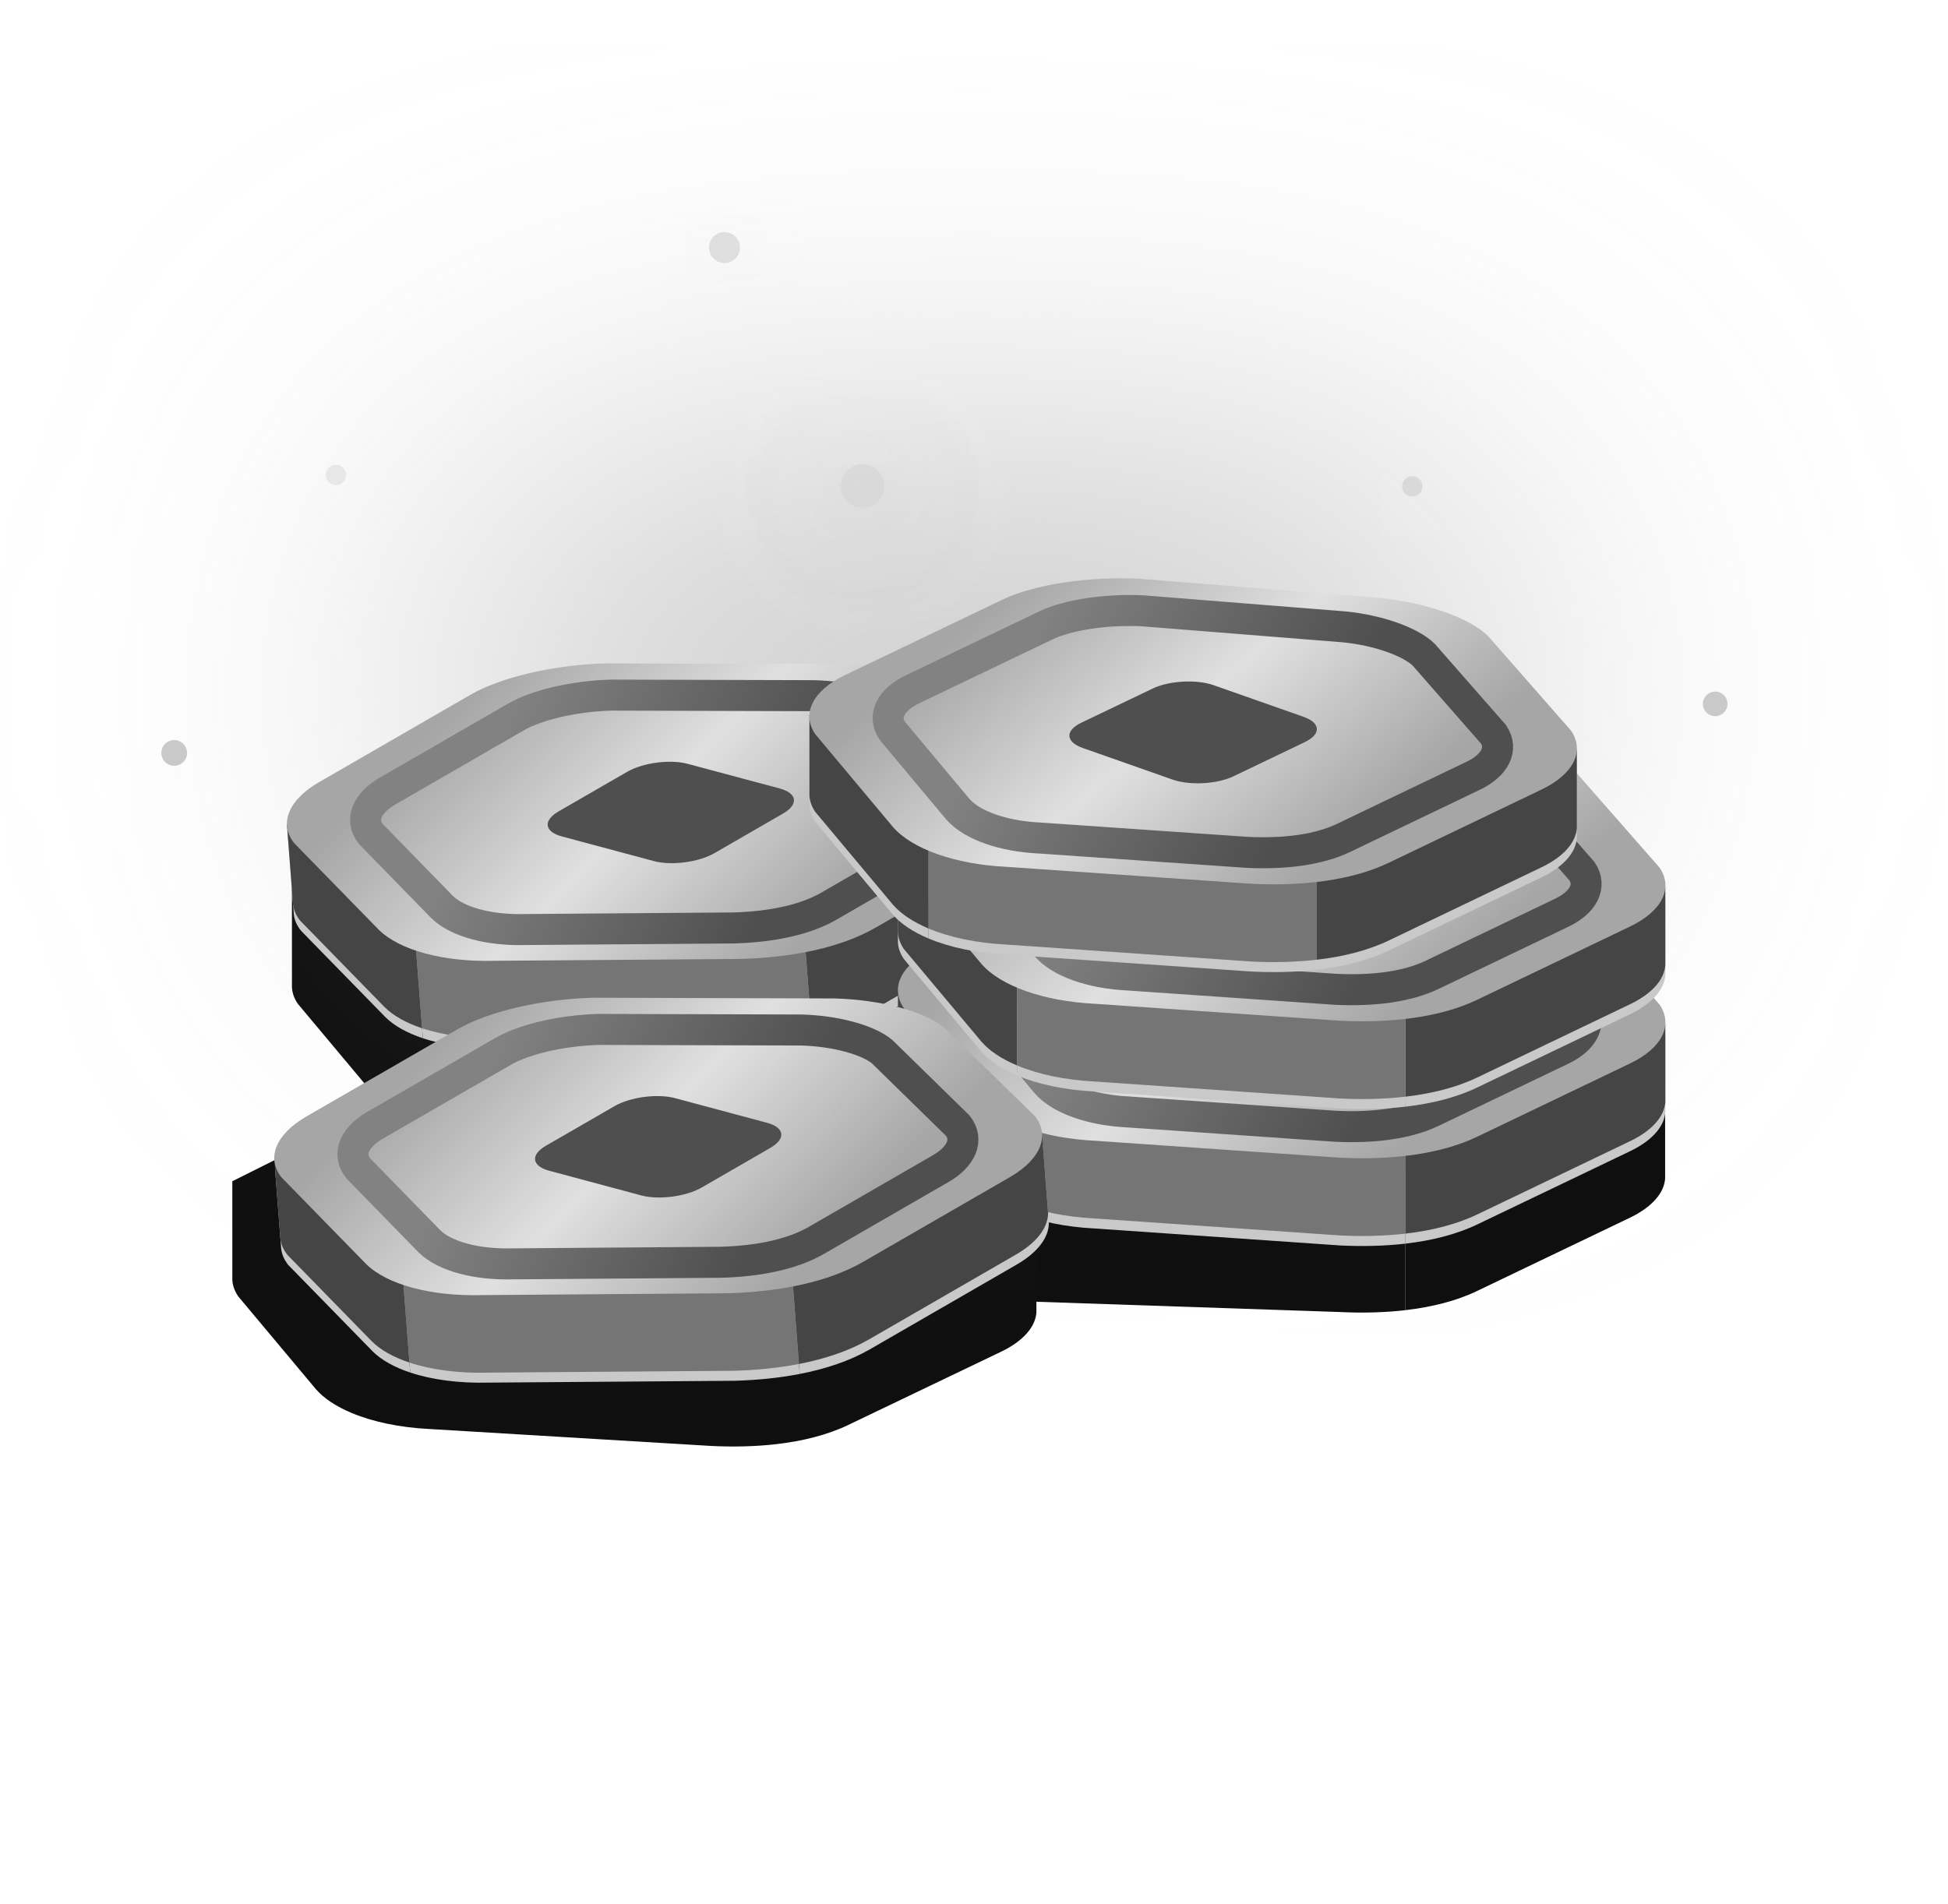
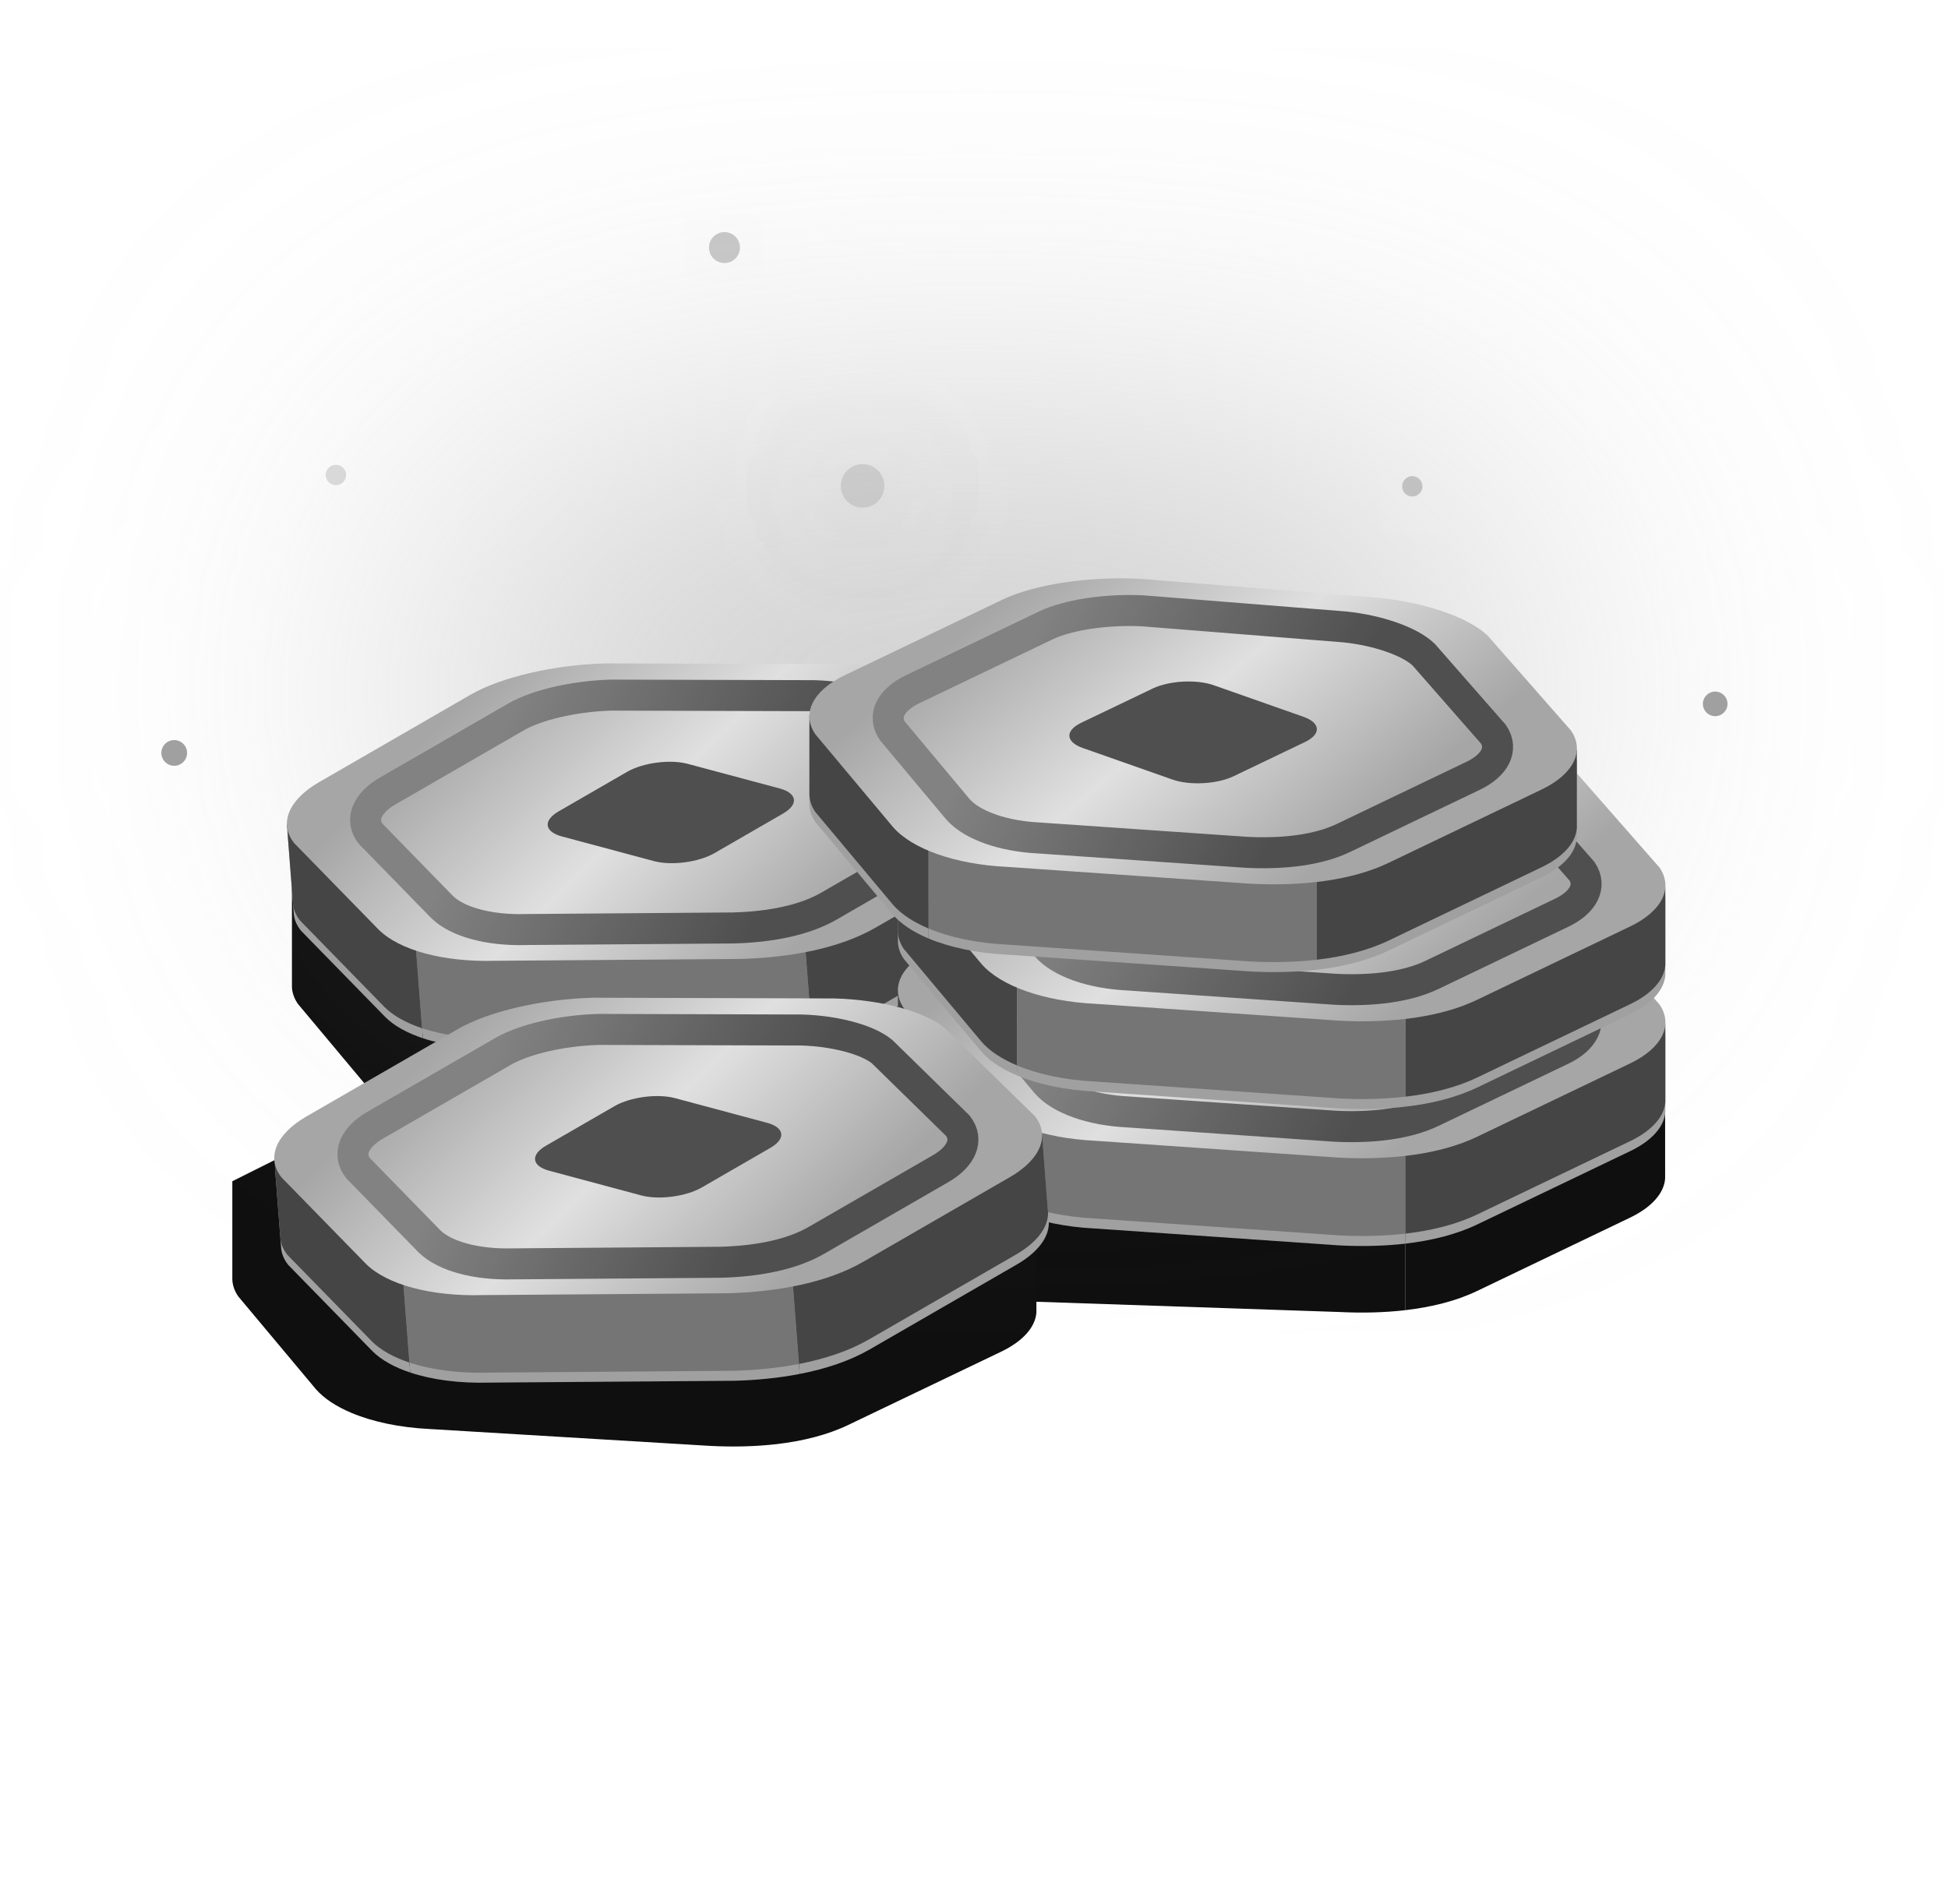
<svg xmlns="http://www.w3.org/2000/svg" width="88" height="86" viewBox="0 0 88 86" fill="none">
  <g style="mix-blend-mode:luminosity">
    <path fill-rule="evenodd" clip-rule="evenodd" d="M66.722 58.333L73.627 55.022C74.631 54.541 75.177 53.9 75.221 53.249L75.221 48.902L28.964 41.526L28.964 51.76C28.973 52.017 29.06 52.274 29.229 52.522L32.737 56.713C33.102 57.134 33.657 57.499 34.348 57.789L34.348 52.886L63.476 52.886L63.476 59.199C64.675 59.06 65.785 58.782 66.722 58.333Z" fill="#0E0929" />
    <path d="M37.854 58.514L60.519 59.281C61.532 59.331 62.531 59.308 63.476 59.199L63.476 52.886L34.348 52.886L34.348 57.789C35.304 58.19 36.52 58.448 37.854 58.514Z" fill="#0E0929" />
    <path d="M38.32 64.384L45.225 61.074C46.228 60.593 46.775 59.951 46.819 59.3L46.819 54.953L14.676 51.282L10.495 53.372L10.495 57.811C10.504 58.068 10.591 58.325 10.76 58.573L14.268 62.765C14.633 63.185 15.188 63.55 15.88 63.84C16.835 64.241 18.051 64.5 19.385 64.566L32.116 65.332C33.13 65.382 34.129 65.36 35.074 65.251C36.273 65.112 37.383 64.833 38.32 64.384Z" fill="#0B1015" />
    <path d="M41.012 51.165L47.918 47.855C48.921 47.374 49.467 46.732 49.511 46.081L49.511 41.734L17.369 38.063L13.188 40.152L13.188 44.592C13.197 44.849 13.284 45.106 13.453 45.354L16.961 49.546C17.326 49.966 17.881 50.331 18.573 50.621C19.528 51.022 20.744 51.281 22.078 51.346L34.809 52.113C35.822 52.163 36.822 52.141 37.767 52.031C38.966 51.892 40.076 51.614 41.012 51.165Z" fill="#0B1015" />
    <g filter="url(#filter0_f_917_8572)">
      <rect x="19.867" y="22.077" width="48.089" height="18.282" rx="9.141" fill="#8E8F8F" fill-opacity="0.56" />
    </g>
    <g filter="url(#filter1_d_917_8572)">
-       <circle cx="7.87" cy="34.02" r="0.581" fill="#88FF55" />
-       <circle cx="32.727" cy="11.186" r="0.7" fill="#88FF55" fill-opacity="0.56" />
-       <circle opacity="0.36" cx="15.176" cy="21.462" r="0.46" fill="#88FF55" />
-       <circle opacity="0.36" cx="38.968" cy="21.955" r="0.986" fill="#88FF55" />
-       <circle cx="63.8" cy="21.974" r="0.46" fill="#88FF55" fill-opacity="0.56" />
-       <circle cx="77.483" cy="31.803" r="0.556" fill="#88FF55" />
+       <circle cx="7.87" cy="34.02" r="0.581" fill="#52B5FF" />
+       <circle cx="32.727" cy="11.186" r="0.7" fill="#52B5FF" fill-opacity="0.56" />
+       <circle opacity="0.36" cx="15.176" cy="21.462" r="0.46" fill="#52B5FF" />
+       <circle opacity="0.36" cx="38.968" cy="21.955" r="0.986" fill="#52B5FF" />
+       <circle cx="63.8" cy="21.974" r="0.46" fill="#52B5FF" fill-opacity="0.56" />
+       <circle cx="77.483" cy="31.803" r="0.556" fill="#52B5FF" />
    </g>
-     <path fill-rule="evenodd" clip-rule="evenodd" d="M39.867 45.862L46.499 42.033C47.463 41.477 47.958 40.795 47.952 40.143L47.683 36.633L12.996 37.71L13.272 41.311C13.3 41.566 13.407 41.816 13.595 42.05L17.413 45.961C17.809 46.353 18.39 46.674 19.102 46.91L18.727 42.022L36.214 40.68L36.697 46.974C37.882 46.744 38.968 46.381 39.867 45.862Z" fill="#88FF55" />
-     <path d="M22.652 47.365L33.755 47.282C34.769 47.254 35.764 47.155 36.697 46.974L36.214 40.68L18.727 42.022L19.102 46.91C20.085 47.237 21.318 47.402 22.652 47.365Z" fill="#88FF55" />
+     <path fill-rule="evenodd" clip-rule="evenodd" d="M39.867 45.862L46.499 42.033C47.463 41.477 47.958 40.795 47.952 40.143L47.683 36.633L12.996 37.71L13.272 41.311C13.3 41.566 13.407 41.816 13.595 42.05L17.413 45.961C17.809 46.353 18.39 46.674 19.102 46.91L18.727 42.022L36.214 40.68L36.697 46.974C37.882 46.744 38.968 46.381 39.867 45.862Z" fill="#52B5FF" />
+     <path d="M22.652 47.365L33.755 47.282C34.769 47.254 35.764 47.155 36.697 46.974L36.214 40.68L18.727 42.022L19.102 46.91C20.085 47.237 21.318 47.402 22.652 47.365Z" fill="#52B5FF" />
    <path fill-rule="evenodd" clip-rule="evenodd" d="M39.832 45.411L46.465 41.582C47.428 41.026 47.923 40.344 47.917 39.691L47.648 36.182L12.961 37.258L13.238 40.859C13.266 41.115 13.373 41.365 13.56 41.599L17.379 45.51C17.774 45.901 18.356 46.223 19.067 46.459L18.692 41.571L36.179 40.229L36.663 46.523C37.847 46.293 38.933 45.93 39.832 45.411Z" fill="#2E591C" />
    <path d="M22.618 46.914L33.72 46.831C34.734 46.803 35.729 46.704 36.663 46.523L36.179 40.229L18.692 41.571L19.067 46.459C20.051 46.786 21.283 46.95 22.618 46.914Z" fill="#539139" />
    <path fill-rule="evenodd" clip-rule="evenodd" d="M43.251 31.344L47.319 35.322C48.012 36.188 47.603 37.267 46.196 38.08L39.564 41.908C37.956 42.837 35.752 43.266 33.451 43.329L22.349 43.412C20.048 43.475 18.052 42.94 17.11 42.008L13.291 38.097C12.598 37.231 13.007 36.152 14.414 35.34L21.247 31.395C22.654 30.582 25.059 30.037 27.36 29.974L38.261 30.007C40.361 30.06 42.356 30.595 43.251 31.344Z" fill="url(#paint0_linear_917_8572)" />
    <path fill-rule="evenodd" clip-rule="evenodd" d="M25.236 36.66C24.521 37.073 24.588 37.58 25.385 37.794L29.54 38.907C30.337 39.121 31.562 38.959 32.277 38.547L35.372 36.76C36.087 36.347 36.02 35.84 35.223 35.626L31.068 34.513C30.271 34.299 29.046 34.461 28.331 34.873L25.236 36.66Z" fill="#2E672B" />
    <path d="M36.768 31.433C38.291 31.473 39.769 31.87 40.421 32.412L43.838 35.756C44.338 36.392 44.008 37.153 43.071 37.694L37.453 40.938C36.358 41.57 34.85 41.88 33.131 41.928L23.765 41.999L23.725 42C22.128 42.044 20.667 41.67 19.965 40.976L16.75 37.679C16.247 37.044 16.575 36.28 17.514 35.739L23.302 32.397C24.238 31.856 25.919 31.456 27.605 31.407L36.768 31.433Z" stroke="url(#paint1_linear_917_8572)" stroke-width="1.401" stroke-miterlimit="10" />
-     <path fill-rule="evenodd" clip-rule="evenodd" d="M66.732 55.325L73.638 52.015C74.641 51.534 75.187 50.892 75.231 50.242L75.231 46.722L40.563 45.141L40.563 48.752C40.572 49.01 40.66 49.267 40.828 49.514L44.337 53.706C44.701 54.127 45.256 54.492 45.948 54.782L45.948 49.879L63.486 49.879L63.486 56.192C64.686 56.053 65.796 55.774 66.732 55.325Z" fill="#88FF55" />
-     <path d="M49.453 55.507L60.529 56.273C61.542 56.323 62.542 56.301 63.486 56.192L63.486 49.879L45.948 49.879L45.948 54.782C46.903 55.183 48.119 55.441 49.453 55.507Z" fill="#88FF55" />
+     <path fill-rule="evenodd" clip-rule="evenodd" d="M66.732 55.325L73.638 52.015C74.641 51.534 75.187 50.892 75.231 50.242L75.231 46.722L40.563 45.141L40.563 48.752C40.572 49.01 40.66 49.267 40.828 49.514L44.337 53.706C44.701 54.127 45.256 54.492 45.948 54.782L45.948 49.879L63.486 49.879L63.486 56.192C64.686 56.053 65.796 55.774 66.732 55.325Z" fill="#52B5FF" />
+     <path d="M49.453 55.507L60.529 56.273C61.542 56.323 62.542 56.301 63.486 56.192L63.486 49.879L45.948 49.879L45.948 54.782C46.903 55.183 48.119 55.441 49.453 55.507Z" fill="#52B5FF" />
    <path fill-rule="evenodd" clip-rule="evenodd" d="M66.732 54.873L73.638 51.562C74.641 51.081 75.187 50.44 75.231 49.789L75.231 46.27L40.563 44.688L40.563 48.3C40.572 48.557 40.66 48.814 40.828 49.062L44.337 53.254C44.701 53.674 45.256 54.039 45.948 54.329L45.948 49.426L63.486 49.426L63.486 55.739C64.686 55.6 65.796 55.322 66.732 54.873Z" fill="#2E591C" />
    <path d="M49.453 55.054L60.529 55.821C61.542 55.871 62.542 55.848 63.486 55.739L63.486 49.426L45.948 49.426L45.948 54.329C46.903 54.73 48.119 54.989 49.453 55.054Z" fill="#539139" />
    <path fill-rule="evenodd" clip-rule="evenodd" d="M71.216 41.109L74.968 45.387C75.593 46.303 75.103 47.348 73.638 48.05L66.732 51.36C65.058 52.163 62.828 52.422 60.529 52.309L49.453 51.542C47.154 51.428 45.205 50.743 44.337 49.741L40.828 45.549C40.204 44.633 40.694 43.588 42.159 42.886L49.274 39.475C50.739 38.773 53.178 38.414 55.477 38.527L66.344 39.394C68.433 39.608 70.382 40.294 71.216 41.109Z" fill="url(#paint2_linear_917_8572)" />
    <path fill-rule="evenodd" clip-rule="evenodd" d="M52.848 45.031C52.104 45.387 52.132 45.899 52.91 46.173L56.967 47.6C57.745 47.874 58.98 47.807 59.724 47.451L62.946 45.906C63.691 45.549 63.663 45.038 62.884 44.764L58.827 43.336C58.049 43.062 56.815 43.129 56.071 43.486L52.848 45.031Z" fill="#2E672B" />
    <path d="M64.746 40.702C66.261 40.858 67.705 41.367 68.314 41.958L71.465 45.553C71.915 46.225 71.528 46.959 70.552 47.427L64.702 50.231C63.562 50.777 62.035 50.971 60.317 50.887L50.973 50.242L50.933 50.239C49.338 50.161 47.909 49.677 47.263 48.931L44.309 45.398C43.856 44.725 44.242 43.99 45.219 43.521L51.246 40.632C52.221 40.165 53.928 39.895 55.612 39.974L64.746 40.702Z" stroke="url(#paint3_linear_917_8572)" stroke-width="1.401" stroke-miterlimit="10" />
-     <path fill-rule="evenodd" clip-rule="evenodd" d="M66.732 49.137L73.638 45.827C74.641 45.346 75.187 44.704 75.231 44.054L75.231 40.534L40.563 38.953L40.563 42.564C40.572 42.822 40.66 43.079 40.828 43.326L44.337 47.518C44.701 47.939 45.256 48.303 45.948 48.594L45.948 43.691L63.486 43.691L63.486 50.004C64.686 49.865 65.796 49.586 66.732 49.137Z" fill="#88FF55" />
-     <path d="M49.453 49.319L60.529 50.086C61.542 50.135 62.542 50.113 63.486 50.004L63.486 43.691L45.948 43.691L45.948 48.594C46.903 48.995 48.119 49.253 49.453 49.319Z" fill="#88FF55" />
+     <path fill-rule="evenodd" clip-rule="evenodd" d="M66.732 49.137L73.638 45.827C74.641 45.346 75.187 44.704 75.231 44.054L75.231 40.534L40.563 38.953L40.563 42.564C40.572 42.822 40.66 43.079 40.828 43.326L44.337 47.518C44.701 47.939 45.256 48.303 45.948 48.594L45.948 43.691L63.486 43.691L63.486 50.004C64.686 49.865 65.796 49.586 66.732 49.137Z" fill="#52B5FF" />
+     <path d="M49.453 49.319L60.529 50.086C61.542 50.135 62.542 50.113 63.486 50.004L63.486 43.691L45.948 43.691L45.948 48.594C46.903 48.995 48.119 49.253 49.453 49.319Z" fill="#52B5FF" />
    <path fill-rule="evenodd" clip-rule="evenodd" d="M66.732 48.685L73.638 45.374C74.641 44.894 75.187 44.252 75.231 43.601L75.231 40.081L40.563 38.5L40.563 42.112C40.572 42.369 40.66 42.626 40.828 42.874L44.337 47.066C44.701 47.486 45.256 47.851 45.948 48.141L45.948 43.238L63.486 43.238L63.486 49.551C64.686 49.412 65.796 49.134 66.732 48.685Z" fill="#2E591C" />
    <path d="M49.453 48.866L60.529 49.633C61.542 49.683 62.542 49.66 63.486 49.551L63.486 43.238L45.948 43.238L45.948 48.141C46.903 48.542 48.119 48.8 49.453 48.866Z" fill="#539139" />
    <path fill-rule="evenodd" clip-rule="evenodd" d="M71.216 34.921L74.968 39.199C75.593 40.115 75.103 41.16 73.638 41.862L66.732 45.172C65.058 45.975 62.828 46.234 60.529 46.12L49.453 45.354C47.154 45.24 45.205 44.555 44.337 43.553L40.828 39.361C40.204 38.445 40.694 37.4 42.159 36.698L49.274 33.287C50.739 32.585 53.178 32.226 55.477 32.339L66.344 33.206C68.433 33.42 70.382 34.106 71.216 34.921Z" fill="url(#paint4_linear_917_8572)" />
    <path fill-rule="evenodd" clip-rule="evenodd" d="M52.848 38.843C52.104 39.199 52.132 39.711 52.91 39.985L56.967 41.412C57.745 41.686 58.98 41.619 59.724 41.263L62.946 39.718C63.691 39.361 63.663 38.85 62.884 38.576L58.827 37.148C58.049 36.874 56.815 36.941 56.071 37.298L52.848 38.843Z" fill="#2E672B" />
    <path d="M64.746 34.514C66.261 34.67 67.705 35.179 68.314 35.77L71.465 39.365C71.915 40.037 71.528 40.771 70.552 41.239L64.702 44.043C63.562 44.589 62.035 44.783 60.317 44.699L50.973 44.054L50.933 44.051C49.338 43.973 47.909 43.489 47.263 42.743L44.309 39.21C43.856 38.537 44.242 37.802 45.219 37.333L51.246 34.444C52.221 33.977 53.928 33.707 55.612 33.786L64.746 34.514Z" stroke="url(#paint5_linear_917_8572)" stroke-width="1.401" stroke-miterlimit="10" />
-     <path fill-rule="evenodd" clip-rule="evenodd" d="M62.734 42.949L69.639 39.639C70.642 39.158 71.189 38.516 71.233 37.865L71.233 34.346L36.565 32.764L36.565 36.376C36.574 36.633 36.661 36.89 36.83 37.138L40.338 41.33C40.703 41.75 41.258 42.115 41.949 42.405L41.949 37.503L59.488 37.503L59.488 43.816C60.687 43.677 61.797 43.398 62.734 42.949Z" fill="#88FF55" />
-     <path d="M45.455 43.131L56.531 43.897C57.544 43.947 58.543 43.925 59.488 43.816L59.488 37.503L41.949 37.503L41.949 42.405C42.905 42.806 44.121 43.065 45.455 43.131Z" fill="#88FF55" />
+     <path fill-rule="evenodd" clip-rule="evenodd" d="M62.734 42.949L69.639 39.639C70.642 39.158 71.189 38.516 71.233 37.865L71.233 34.346L36.565 32.764L36.565 36.376C36.574 36.633 36.661 36.89 36.83 37.138L40.338 41.33C40.703 41.75 41.258 42.115 41.949 42.405L41.949 37.503L59.488 37.503L59.488 43.816C60.687 43.677 61.797 43.398 62.734 42.949Z" fill="#52B5FF" />
+     <path d="M45.455 43.131L56.531 43.897C57.544 43.947 58.543 43.925 59.488 43.816L59.488 37.503L41.949 37.503L41.949 42.405C42.905 42.806 44.121 43.065 45.455 43.131Z" fill="#52B5FF" />
    <path fill-rule="evenodd" clip-rule="evenodd" d="M62.734 42.496L69.639 39.186C70.642 38.705 71.189 38.064 71.233 37.413L71.233 33.893L36.565 32.312L36.565 35.923C36.574 36.181 36.661 36.438 36.83 36.685L40.338 40.877C40.703 41.298 41.258 41.663 41.949 41.953L41.949 37.05L59.488 37.05L59.488 43.363C60.687 43.224 61.797 42.945 62.734 42.496Z" fill="#2E591C" />
    <path d="M45.455 42.678L56.531 43.445C57.544 43.495 58.543 43.472 59.488 43.363L59.488 37.05L41.949 37.05L41.949 41.953C42.905 42.354 44.121 42.612 45.455 42.678Z" fill="#539139" />
    <path fill-rule="evenodd" clip-rule="evenodd" d="M67.218 28.733L70.97 33.011C71.594 33.926 71.104 34.972 69.639 35.674L62.734 38.984C61.059 39.787 58.829 40.045 56.53 39.932L45.455 39.166C43.156 39.052 41.206 38.366 40.338 37.365L36.83 33.173C36.205 32.257 36.695 31.212 38.16 30.51L45.275 27.099C46.74 26.397 49.179 26.038 51.478 26.151L62.345 27.018C64.435 27.232 66.384 27.918 67.218 28.733Z" fill="url(#paint6_linear_917_8572)" />
    <path fill-rule="evenodd" clip-rule="evenodd" d="M48.849 32.654C48.105 33.011 48.133 33.522 48.911 33.796L52.969 35.224C53.747 35.498 54.981 35.431 55.725 35.074L58.948 33.529C59.692 33.173 59.664 32.662 58.886 32.388L54.829 30.96C54.05 30.686 52.816 30.753 52.072 31.11L48.849 32.654Z" fill="#2E672B" />
    <path d="M60.748 28.326C62.263 28.482 63.706 28.99 64.316 29.581L67.466 33.177C67.916 33.849 67.529 34.583 66.554 35.05L60.704 37.855C59.564 38.401 58.036 38.595 56.318 38.511L46.975 37.865L46.935 37.863C45.339 37.785 43.911 37.301 43.264 36.554L40.311 33.022C39.858 32.349 40.244 31.613 41.221 31.145L47.248 28.256C48.223 27.788 49.929 27.519 51.614 27.598L60.748 28.326Z" stroke="url(#paint7_linear_917_8572)" stroke-width="1.401" stroke-miterlimit="10" />
-     <path fill-rule="evenodd" clip-rule="evenodd" d="M39.296 60.967L45.928 57.138C46.891 56.582 47.387 55.901 47.381 55.248L47.112 51.739L12.425 52.815L12.701 56.416C12.729 56.672 12.836 56.922 13.023 57.156L16.842 61.067C17.238 61.458 17.819 61.779 18.531 62.016L18.156 57.127L35.643 55.785L36.126 62.08C37.311 61.849 38.397 61.487 39.296 60.967Z" fill="#88FF55" />
-     <path d="M22.081 62.471L33.183 62.388C34.197 62.36 35.192 62.261 36.126 62.08L35.643 55.785L18.156 57.127L18.531 62.016C19.514 62.343 20.746 62.507 22.081 62.471Z" fill="#88FF55" />
+     <path fill-rule="evenodd" clip-rule="evenodd" d="M39.296 60.967L45.928 57.138C46.891 56.582 47.387 55.901 47.381 55.248L47.112 51.739L12.425 52.815L12.701 56.416C12.729 56.672 12.836 56.922 13.023 57.156L16.842 61.067C17.238 61.458 17.819 61.779 18.531 62.016L18.156 57.127L35.643 55.785L36.126 62.08C37.311 61.849 38.397 61.487 39.296 60.967Z" fill="#52B5FF" />
+     <path d="M22.081 62.471L33.183 62.388C34.197 62.36 35.192 62.261 36.126 62.08L35.643 55.785L18.156 57.127L18.531 62.016C19.514 62.343 20.746 62.507 22.081 62.471Z" fill="#52B5FF" />
    <path fill-rule="evenodd" clip-rule="evenodd" d="M39.261 60.516L45.893 56.687C46.857 56.131 47.352 55.449 47.346 54.797L47.077 51.288L12.39 52.364L12.666 55.965C12.694 56.221 12.801 56.47 12.989 56.704L16.807 60.615C17.203 61.007 17.785 61.328 18.496 61.565L18.121 56.676L35.608 55.334L36.091 61.629C37.276 61.398 38.362 61.035 39.261 60.516Z" fill="#2E591C" />
    <path d="M22.047 62.019L33.149 61.936C34.163 61.908 35.158 61.81 36.091 61.629L35.608 55.334L18.121 56.676L18.496 61.565C19.48 61.891 20.712 62.056 22.047 62.019Z" fill="#539139" />
    <path fill-rule="evenodd" clip-rule="evenodd" d="M42.679 46.45L46.747 50.428C47.44 51.293 47.031 52.373 45.625 53.185L38.992 57.014C37.385 57.942 35.181 58.371 32.88 58.434L21.778 58.517C19.477 58.58 17.481 58.045 16.539 57.113L12.72 53.202C12.027 52.337 12.436 51.257 13.843 50.445L20.676 46.5C22.083 45.688 24.487 45.143 26.788 45.08L37.689 45.113C39.789 45.166 41.785 45.701 42.679 46.45Z" fill="url(#paint8_linear_917_8572)" />
    <path fill-rule="evenodd" clip-rule="evenodd" d="M24.665 51.766C23.95 52.178 24.017 52.686 24.814 52.899L28.968 54.013C29.765 54.226 30.991 54.065 31.706 53.652L34.801 51.865C35.515 51.453 35.448 50.945 34.651 50.732L30.497 49.618C29.7 49.405 28.474 49.566 27.76 49.979L24.665 51.766Z" fill="#2E672B" />
    <path d="M36.197 46.539C37.719 46.579 39.197 46.975 39.85 47.518L43.267 50.862C43.767 51.497 43.437 52.258 42.5 52.8L36.882 56.043C35.787 56.675 34.279 56.986 32.559 57.033L23.194 57.105L23.154 57.105C21.557 57.149 20.096 56.776 19.394 56.081L16.179 52.785C15.675 52.149 16.004 51.386 16.942 50.844L22.731 47.502C23.667 46.962 25.348 46.562 27.034 46.512L36.197 46.539Z" stroke="url(#paint9_linear_917_8572)" stroke-width="1.401" stroke-miterlimit="10" />
  </g>
  <defs>
    <filter id="filter0_f_917_8572" x="-0" y="2.21" width="87.823" height="58.016" filterUnits="userSpaceOnUse" color-interpolation-filters="sRGB">
      <feFlood flood-opacity="0" result="BackgroundImageFix" />
      <feBlend mode="normal" in="SourceGraphic" in2="BackgroundImageFix" result="shape" />
      <feGaussianBlur stdDeviation="9.933" result="effect1_foregroundBlur_917_8572" />
    </filter>
    <filter id="filter1_d_917_8572" x="0.857" y="4.054" width="83.615" height="36.98" filterUnits="userSpaceOnUse" color-interpolation-filters="sRGB">
      <feFlood flood-opacity="0" result="BackgroundImageFix" />
      <feColorMatrix in="SourceAlpha" type="matrix" values="0 0 0 0 0 0 0 0 0 0 0 0 0 0 0 0 0 0 127 0" result="hardAlpha" />
      <feOffset />
      <feGaussianBlur stdDeviation="3.216" />
      <feComposite in2="hardAlpha" operator="out" />
      <feColorMatrix type="matrix" values="0 0 0 0 0.533 0 0 0 0 1 0 0 0 0 0.333 0 0 0 1 0" />
      <feBlend mode="normal" in2="BackgroundImageFix" result="effect1_dropShadow_917_8572" />
      <feBlend mode="normal" in="SourceGraphic" in2="effect1_dropShadow_917_8572" result="shape" />
    </filter>
    <linearGradient id="paint0_linear_917_8572" x1="36.196" y1="42.638" x2="23.096" y2="29.425" gradientUnits="userSpaceOnUse">
      <stop stop-color="#6DD540" />
      <stop offset="0.5" stop-color="#BAFF9D" />
      <stop offset="1" stop-color="#6DD540" />
    </linearGradient>
    <linearGradient id="paint1_linear_917_8572" x1="33.69" y1="42.638" x2="20.912" y2="37.255" gradientUnits="userSpaceOnUse">
      <stop stop-color="#2E672B" />
      <stop offset="1" stop-color="#59A439" />
    </linearGradient>
    <linearGradient id="paint2_linear_917_8572" x1="63.318" y1="51.83" x2="51.267" y2="37.653" gradientUnits="userSpaceOnUse">
      <stop stop-color="#6DD540" />
      <stop offset="0.5" stop-color="#BAFF9D" />
      <stop offset="1" stop-color="#6DD540" />
    </linearGradient>
    <linearGradient id="paint3_linear_917_8572" x1="60.82" y1="51.638" x2="48.492" y2="45.293" gradientUnits="userSpaceOnUse">
      <stop stop-color="#2E672B" />
      <stop offset="1" stop-color="#59A439" />
    </linearGradient>
    <linearGradient id="paint4_linear_917_8572" x1="63.318" y1="45.642" x2="51.267" y2="31.465" gradientUnits="userSpaceOnUse">
      <stop stop-color="#6DD540" />
      <stop offset="0.5" stop-color="#BAFF9D" />
      <stop offset="1" stop-color="#6DD540" />
    </linearGradient>
    <linearGradient id="paint5_linear_917_8572" x1="60.82" y1="45.45" x2="48.492" y2="39.105" gradientUnits="userSpaceOnUse">
      <stop stop-color="#2E672B" />
      <stop offset="1" stop-color="#59A439" />
    </linearGradient>
    <linearGradient id="paint6_linear_917_8572" x1="59.32" y1="39.454" x2="47.269" y2="25.277" gradientUnits="userSpaceOnUse">
      <stop stop-color="#6DD540" />
      <stop offset="0.5" stop-color="#BAFF9D" />
      <stop offset="1" stop-color="#6DD540" />
    </linearGradient>
    <linearGradient id="paint7_linear_917_8572" x1="56.822" y1="39.262" x2="44.493" y2="32.917" gradientUnits="userSpaceOnUse">
      <stop stop-color="#2E672B" />
      <stop offset="1" stop-color="#59A439" />
    </linearGradient>
    <linearGradient id="paint8_linear_917_8572" x1="35.624" y1="57.744" x2="22.524" y2="44.53" gradientUnits="userSpaceOnUse">
      <stop stop-color="#6DD540" />
      <stop offset="0.5" stop-color="#BAFF9D" />
      <stop offset="1" stop-color="#6DD540" />
    </linearGradient>
    <linearGradient id="paint9_linear_917_8572" x1="33.119" y1="57.743" x2="20.341" y2="52.36" gradientUnits="userSpaceOnUse">
      <stop stop-color="#2E672B" />
      <stop offset="1" stop-color="#59A439" />
    </linearGradient>
  </defs>
</svg>
